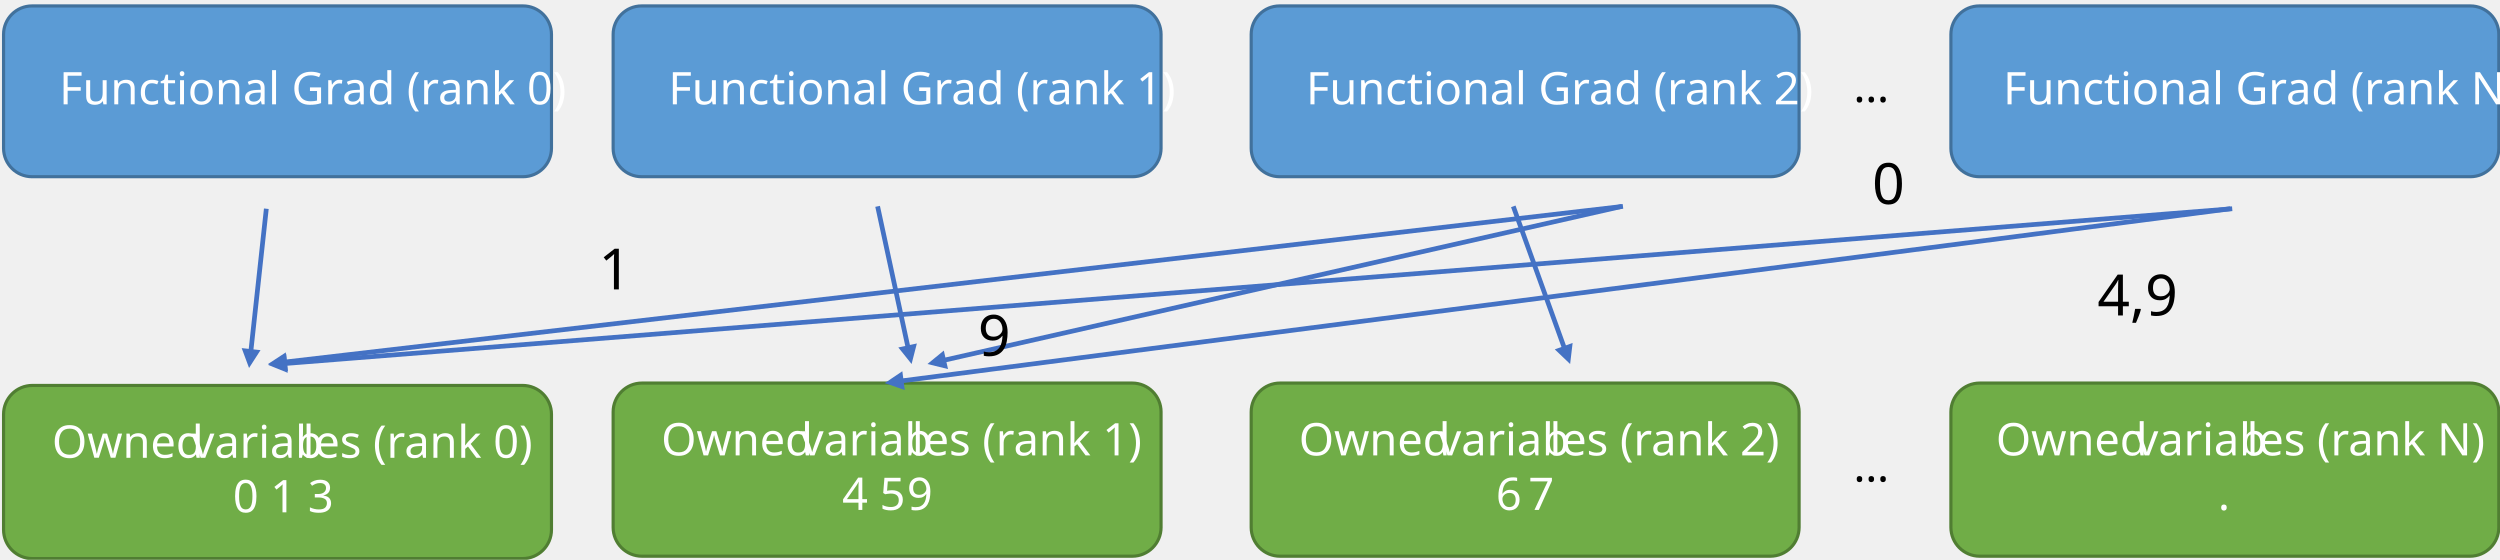
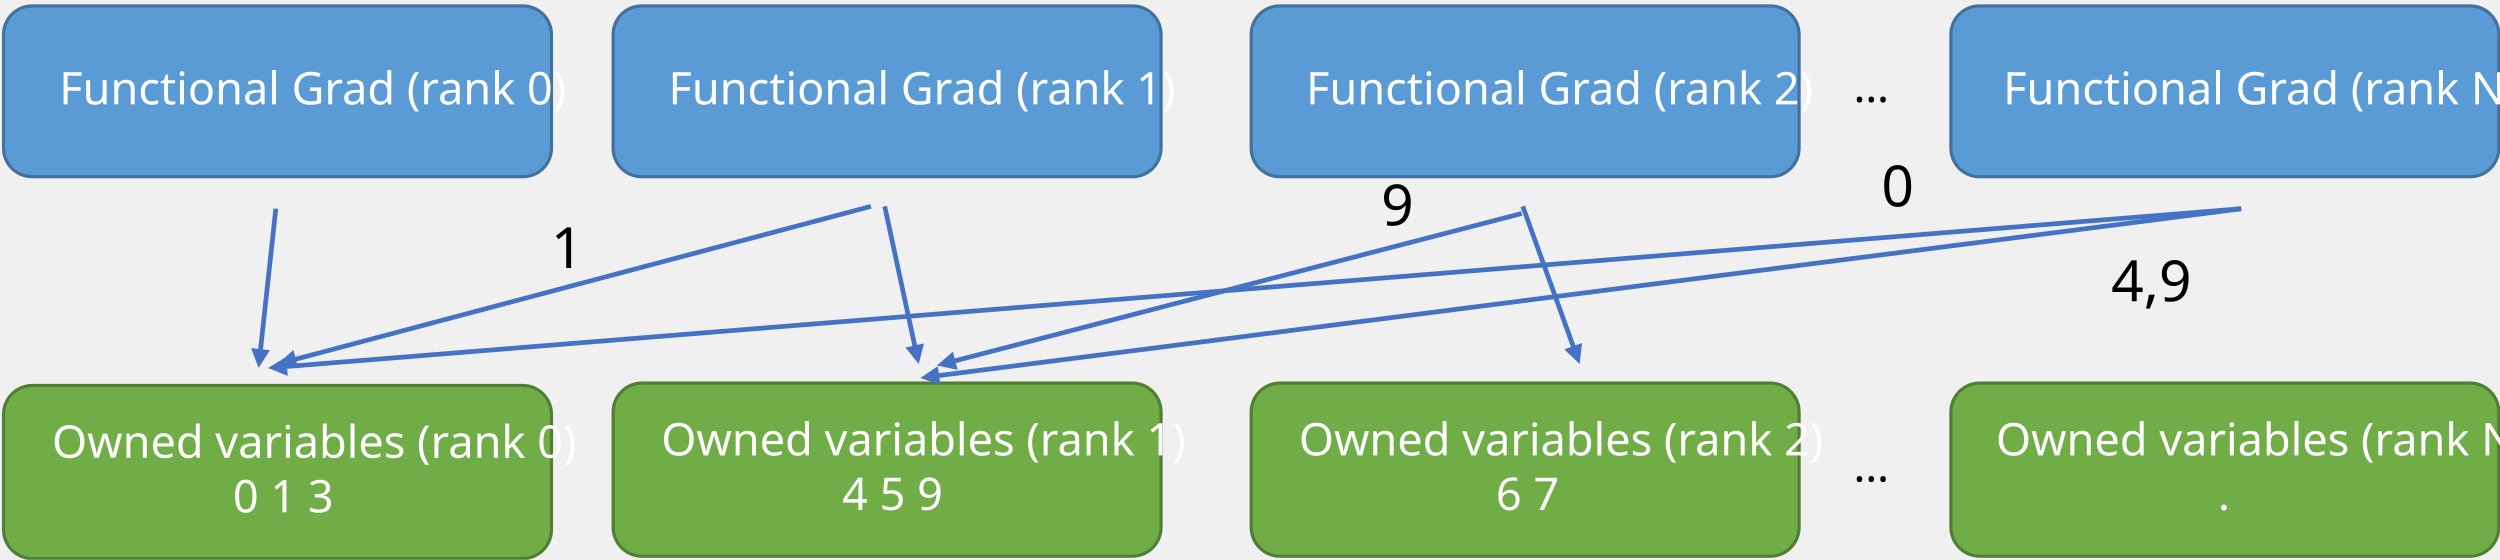
<svg xmlns="http://www.w3.org/2000/svg" width="1054" height="236" overflow="hidden">
  <defs>
    <clipPath id="clip0">
      <rect x="113" y="322" width="1054" height="236" />
    </clipPath>
  </defs>
  <g clip-path="url(#clip0)" transform="translate(-113 -322)">
    <path d="M114.5 336.5C114.5 329.873 119.873 324.5 126.5 324.5L333.5 324.5C340.127 324.5 345.5 329.873 345.5 336.5L345.5 384.5C345.5 391.127 340.127 396.5 333.5 396.5L126.5 396.5C119.873 396.5 114.5 391.127 114.5 384.5Z" stroke="#41719C" stroke-width="1.333" stroke-miterlimit="8" fill="#5B9BD5" fill-rule="evenodd" />
    <text fill="#FFFFFF" font-family="Calibri,Calibri_MSFontService,sans-serif" font-weight="400" font-size="19" transform="translate(137.972 366)">Functional Grad (rank 0)</text>
    <path d="M371.5 336.5C371.5 329.873 376.873 324.5 383.5 324.5L590.5 324.5C597.127 324.5 602.5 329.873 602.5 336.5L602.5 384.5C602.5 391.127 597.127 396.5 590.5 396.5L383.5 396.5C376.873 396.5 371.5 391.127 371.5 384.5Z" stroke="#41719C" stroke-width="1.333" stroke-miterlimit="8" fill="#5B9BD5" fill-rule="evenodd" />
    <text fill="#FFFFFF" font-family="Calibri,Calibri_MSFontService,sans-serif" font-weight="400" font-size="19" transform="translate(394.827 366)">Functional Grad (rank 1)</text>
    <path d="M640.5 336.5C640.5 329.873 645.873 324.5 652.5 324.5L859.5 324.5C866.127 324.5 871.5 329.873 871.5 336.5L871.5 384.5C871.5 391.127 866.127 396.5 859.5 396.5L652.5 396.5C645.873 396.5 640.5 391.127 640.5 384.5Z" stroke="#41719C" stroke-width="1.333" stroke-miterlimit="8" fill="#5B9BD5" fill-rule="evenodd" />
    <text fill="#FFFFFF" font-family="Calibri,Calibri_MSFontService,sans-serif" font-weight="400" font-size="19" transform="translate(663.642 366)">Functional Grad (rank 2)</text>
    <path d="M935.5 336.5C935.5 329.873 940.873 324.5 947.5 324.5L1154.5 324.5C1161.13 324.5 1166.5 329.873 1166.5 336.5L1166.5 384.5C1166.5 391.127 1161.13 396.5 1154.5 396.5L947.5 396.5C940.873 396.5 935.5 391.127 935.5 384.5Z" stroke="#41719C" stroke-width="1.333" stroke-miterlimit="8" fill="#5B9BD5" fill-rule="evenodd" />
    <text fill="#FFFFFF" font-family="Calibri,Calibri_MSFontService,sans-serif" font-weight="400" font-size="19" transform="translate(957.538 366)">Functional Grad (rank N)<tspan fill="#000000" font-size="19" x="-63.127" y="-1">…</tspan>
    </text>
    <path d="M114.5 496.667C114.5 489.947 119.947 484.5 126.667 484.5L333.333 484.5C340.053 484.5 345.5 489.947 345.5 496.667L345.5 545.333C345.5 552.053 340.053 557.5 333.333 557.5L126.667 557.5C119.947 557.5 114.5 552.053 114.5 545.333Z" stroke="#507E32" stroke-width="1.333" stroke-miterlimit="8" fill="#70AD47" fill-rule="evenodd" />
-     <text fill="#FFFFFF" font-family="Calibri,Calibri_MSFontService,sans-serif" font-weight="400" font-size="19" transform="translate(134.919 515)">Owned<tspan font-size="19" x="58.833" y="0">variab</tspan>
-       <tspan font-size="19" x="105.727" y="0">les (rank 0)</tspan>
-       <tspan font-size="19" x="76.26" y="23">0 1 3</tspan>
+     <text fill="#FFFFFF" font-family="Calibri,Calibri_MSFontService,sans-serif" font-weight="400" font-size="19" transform="translate(134.919 515)">Owned variables (rank 0)<tspan font-size="19" x="76.26" y="23">0 1 3</tspan>
    </text>
    <path d="M371.5 495.667C371.5 488.947 376.947 483.5 383.667 483.5L590.333 483.5C597.053 483.5 602.5 488.947 602.5 495.667L602.5 544.333C602.5 551.053 597.053 556.5 590.333 556.5L383.667 556.5C376.947 556.5 371.5 551.053 371.5 544.333Z" stroke="#507E32" stroke-width="1.333" stroke-miterlimit="8" fill="#70AD47" fill-rule="evenodd" />
-     <text fill="#FFFFFF" font-family="Calibri,Calibri_MSFontService,sans-serif" font-weight="400" font-size="19" transform="translate(391.774 514)">Owned<tspan font-size="19" x="58.833" y="0">variab</tspan>
-       <tspan font-size="19" x="105.727" y="0">les (rank 1)</tspan>
-       <tspan font-size="19" x="76.26" y="23">4 5</tspan>
-       <tspan font-size="19" x="103.593" y="23">9</tspan>
+     <text fill="#FFFFFF" font-family="Calibri,Calibri_MSFontService,sans-serif" font-weight="400" font-size="19" transform="translate(391.774 514)">Owned variables (rank 1)<tspan font-size="19" x="76.26" y="23">4 5 9</tspan>
    </text>
    <path d="M640.5 495.667C640.5 488.947 645.947 483.5 652.667 483.5L859.333 483.5C866.053 483.5 871.5 488.947 871.5 495.667L871.5 544.333C871.5 551.053 866.053 556.5 859.333 556.5L652.667 556.5C645.947 556.5 640.5 551.053 640.5 544.333Z" stroke="#507E32" stroke-width="1.333" stroke-miterlimit="8" fill="#70AD47" fill-rule="evenodd" />
-     <text fill="#FFFFFF" font-family="Calibri,Calibri_MSFontService,sans-serif" font-weight="400" font-size="19" transform="translate(660.589 514)">Owned<tspan font-size="19" x="58.833" y="0">variab</tspan>
-       <tspan font-size="19" x="105.727" y="0">les (rank 2)</tspan>
-       <tspan font-size="19" x="83.093" y="23">6</tspan>
-       <tspan font-size="19" x="96.76" y="23">7</tspan>
+     <text fill="#FFFFFF" font-family="Calibri,Calibri_MSFontService,sans-serif" font-weight="400" font-size="19" transform="translate(660.589 514)">Owned variables (rank 2)<tspan font-size="19" x="83.093" y="23">6 7</tspan>
    </text>
    <path d="M935.5 495.667C935.5 488.947 940.947 483.5 947.667 483.5L1154.33 483.5C1161.05 483.5 1166.5 488.947 1166.5 495.667L1166.5 544.333C1166.5 551.053 1161.05 556.5 1154.33 556.5L947.667 556.5C940.947 556.5 935.5 551.053 935.5 544.333Z" stroke="#507E32" stroke-width="1.333" stroke-miterlimit="8" fill="#70AD47" fill-rule="evenodd" />
-     <text fill="#FFFFFF" font-family="Calibri,Calibri_MSFontService,sans-serif" font-weight="400" font-size="19" transform="translate(954.484 514)">Owned<tspan font-size="19" x="58.833" y="0">variab</tspan>
-       <tspan font-size="19" x="105.727" y="0">les (rank N)</tspan>
-       <tspan font-size="19" x="93.587" y="23">.</tspan>
+     <text fill="#FFFFFF" font-family="Calibri,Calibri_MSFontService,sans-serif" font-weight="400" font-size="19" transform="translate(954.484 514)">Owned variables (rank N)<tspan font-size="19" x="93.587" y="23">.</tspan>
      <tspan fill="#000000" font-size="19" x="-60.074" y="11">…</tspan>
    </text>
-     <path d="M0.994-0.108 7.556 60.408 5.568 60.624-0.994 0.108ZM10.395 58.759 7.281 67.144 2.442 59.622Z" fill="#4472C4" transform="matrix(-1 0 0 1 225.281 410)" />
-     <path d="M483.978 408.789 496.897 468.74 494.941 469.161 482.022 409.211ZM499.548 466.804 497.323 475.467 491.728 468.49Z" fill="#4472C4" />
-     <path d="M751.941 408.661 773.646 468.857 771.765 469.535 750.059 409.339ZM776.016 466.585 774.967 475.467 768.49 469.299Z" fill="#4472C4" />
-     <path d="M0.128-0.992 560.867 71.659 560.61 73.642-0.128 0.992ZM559.927 68.512 567.346 73.507 558.899 76.446Z" fill="#4472C4" transform="matrix(-1 0 0 1 1053.35 410)" />
-     <path d="M0.221-0.975 286.503 64.016 286.06 65.967-0.221 0.975ZM285.866 60.796 292.782 66.467 284.095 68.597Z" fill="#4472C4" transform="matrix(-1 0 0 1 796.782 409)" />
-     <path d="M0.079-0.997 821.527 64.303 821.369 66.296-0.079 0.997ZM820.437 61.207 828.095 65.828 819.803 69.181Z" fill="#4472C4" transform="matrix(-1 0 0 1 1054.1 410)" />
-     <path d="M0.116-0.993 564.733 64.703 564.502 66.69-0.116 0.993ZM563.757 61.569 571.241 66.467 562.832 69.516Z" fill="#4472C4" transform="matrix(-1 0 0 1 797.241 409)" />
-     <text font-family="Calibri,Calibri_MSFontService,sans-serif" font-weight="400" font-size="24" transform="translate(365.382 444)">1<tspan font-size="24" x="159.932" y="28">9</tspan>
-       <tspan font-size="24" x="631.876" y="11">4,9</tspan>
-       <tspan font-size="24" x="536.929" y="-36">0</tspan>
+     <path d="M0.994-0.108 7.556 60.408 5.568 60.624-0.994 0.108ZM10.395 58.759 7.281 67.144 2.442 59.622Z" fill="#4472C4" transform="matrix(-1 0 0 1 229.281 410)" />
+     <path d="M486.978 408.789 499.897 468.74 497.941 469.161 485.022 409.211ZM502.548 466.804 500.323 475.467 494.728 468.49Z" fill="#4472C4" />
+     <path d="M755.941 408.661 777.646 468.857 775.765 469.535 754.059 409.339ZM780.016 466.585 778.967 475.467 772.49 469.299Z" fill="#4472C4" />
+     <path d="M0.127-0.992 550.433 69.498 550.179 71.482-0.127 0.992ZM549.491 66.353 556.917 71.337 548.474 74.288Z" fill="#4472C4" transform="matrix(-1 0 0 1 1057.92 410)" />
+     <path d="M0.252-0.968 240.349 61.456 239.846 63.391-0.252 0.968ZM239.814 58.217 246.55 64.101 237.8 65.959Z" fill="#4472C4" transform="matrix(-1 0 0 1 754.55 412)" />
+     <path d="M0.08-0.997 825.172 65.611 825.011 67.604-0.08 0.997ZM824.084 62.513 831.736 67.144 823.44 70.487Z" fill="#4472C4" transform="matrix(-1 0 0 1 1057.74 410)" />
+     <path d="M0.257-0.966 244.004 63.789 243.49 65.722-0.257 0.966ZM243.485 60.547 250.19 66.467 241.431 68.279Z" fill="#4472C4" transform="matrix(-1 0 0 1 480.19 409)" />
+     <text font-family="Calibri,Calibri_MSFontService,sans-serif" font-weight="400" font-size="24" transform="translate(345.259 435)">1<tspan font-size="24" x="350.03" y="-18">9</tspan>
+       <tspan font-size="24" x="657.805" y="14">4,9</tspan>
+       <tspan font-size="24" x="560.947" y="-26">0</tspan>
    </text>
  </g>
</svg>
